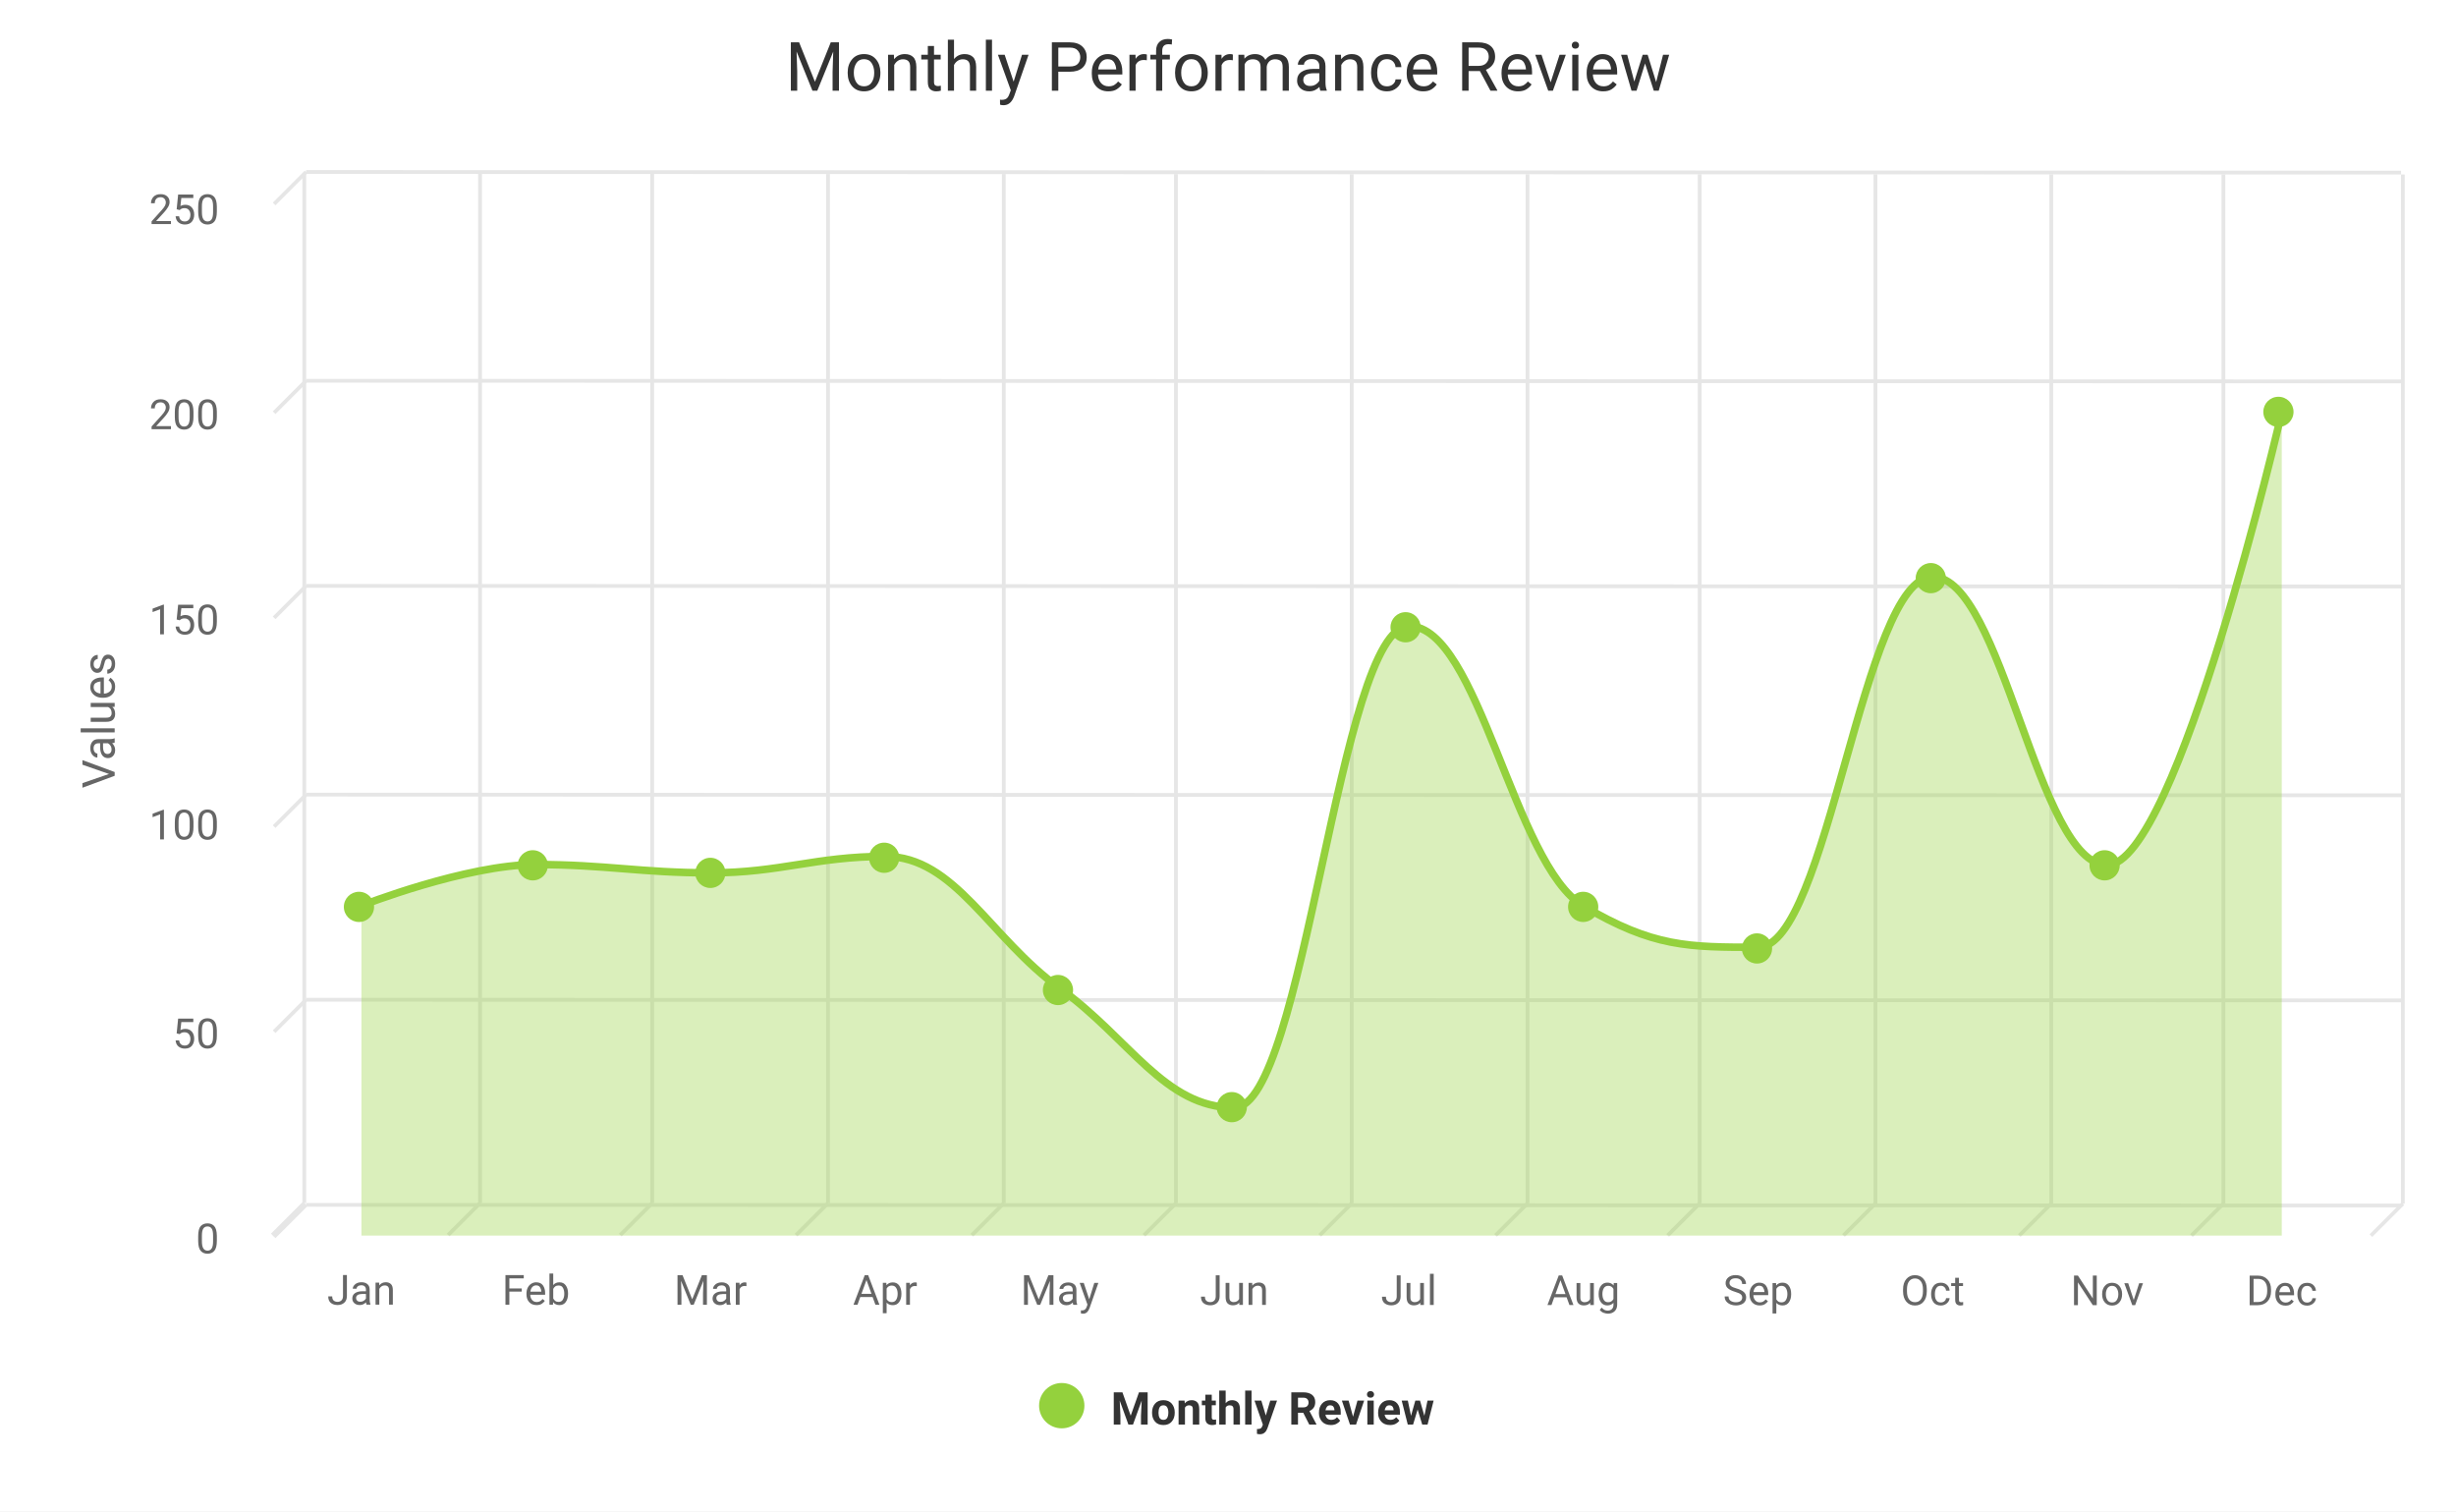
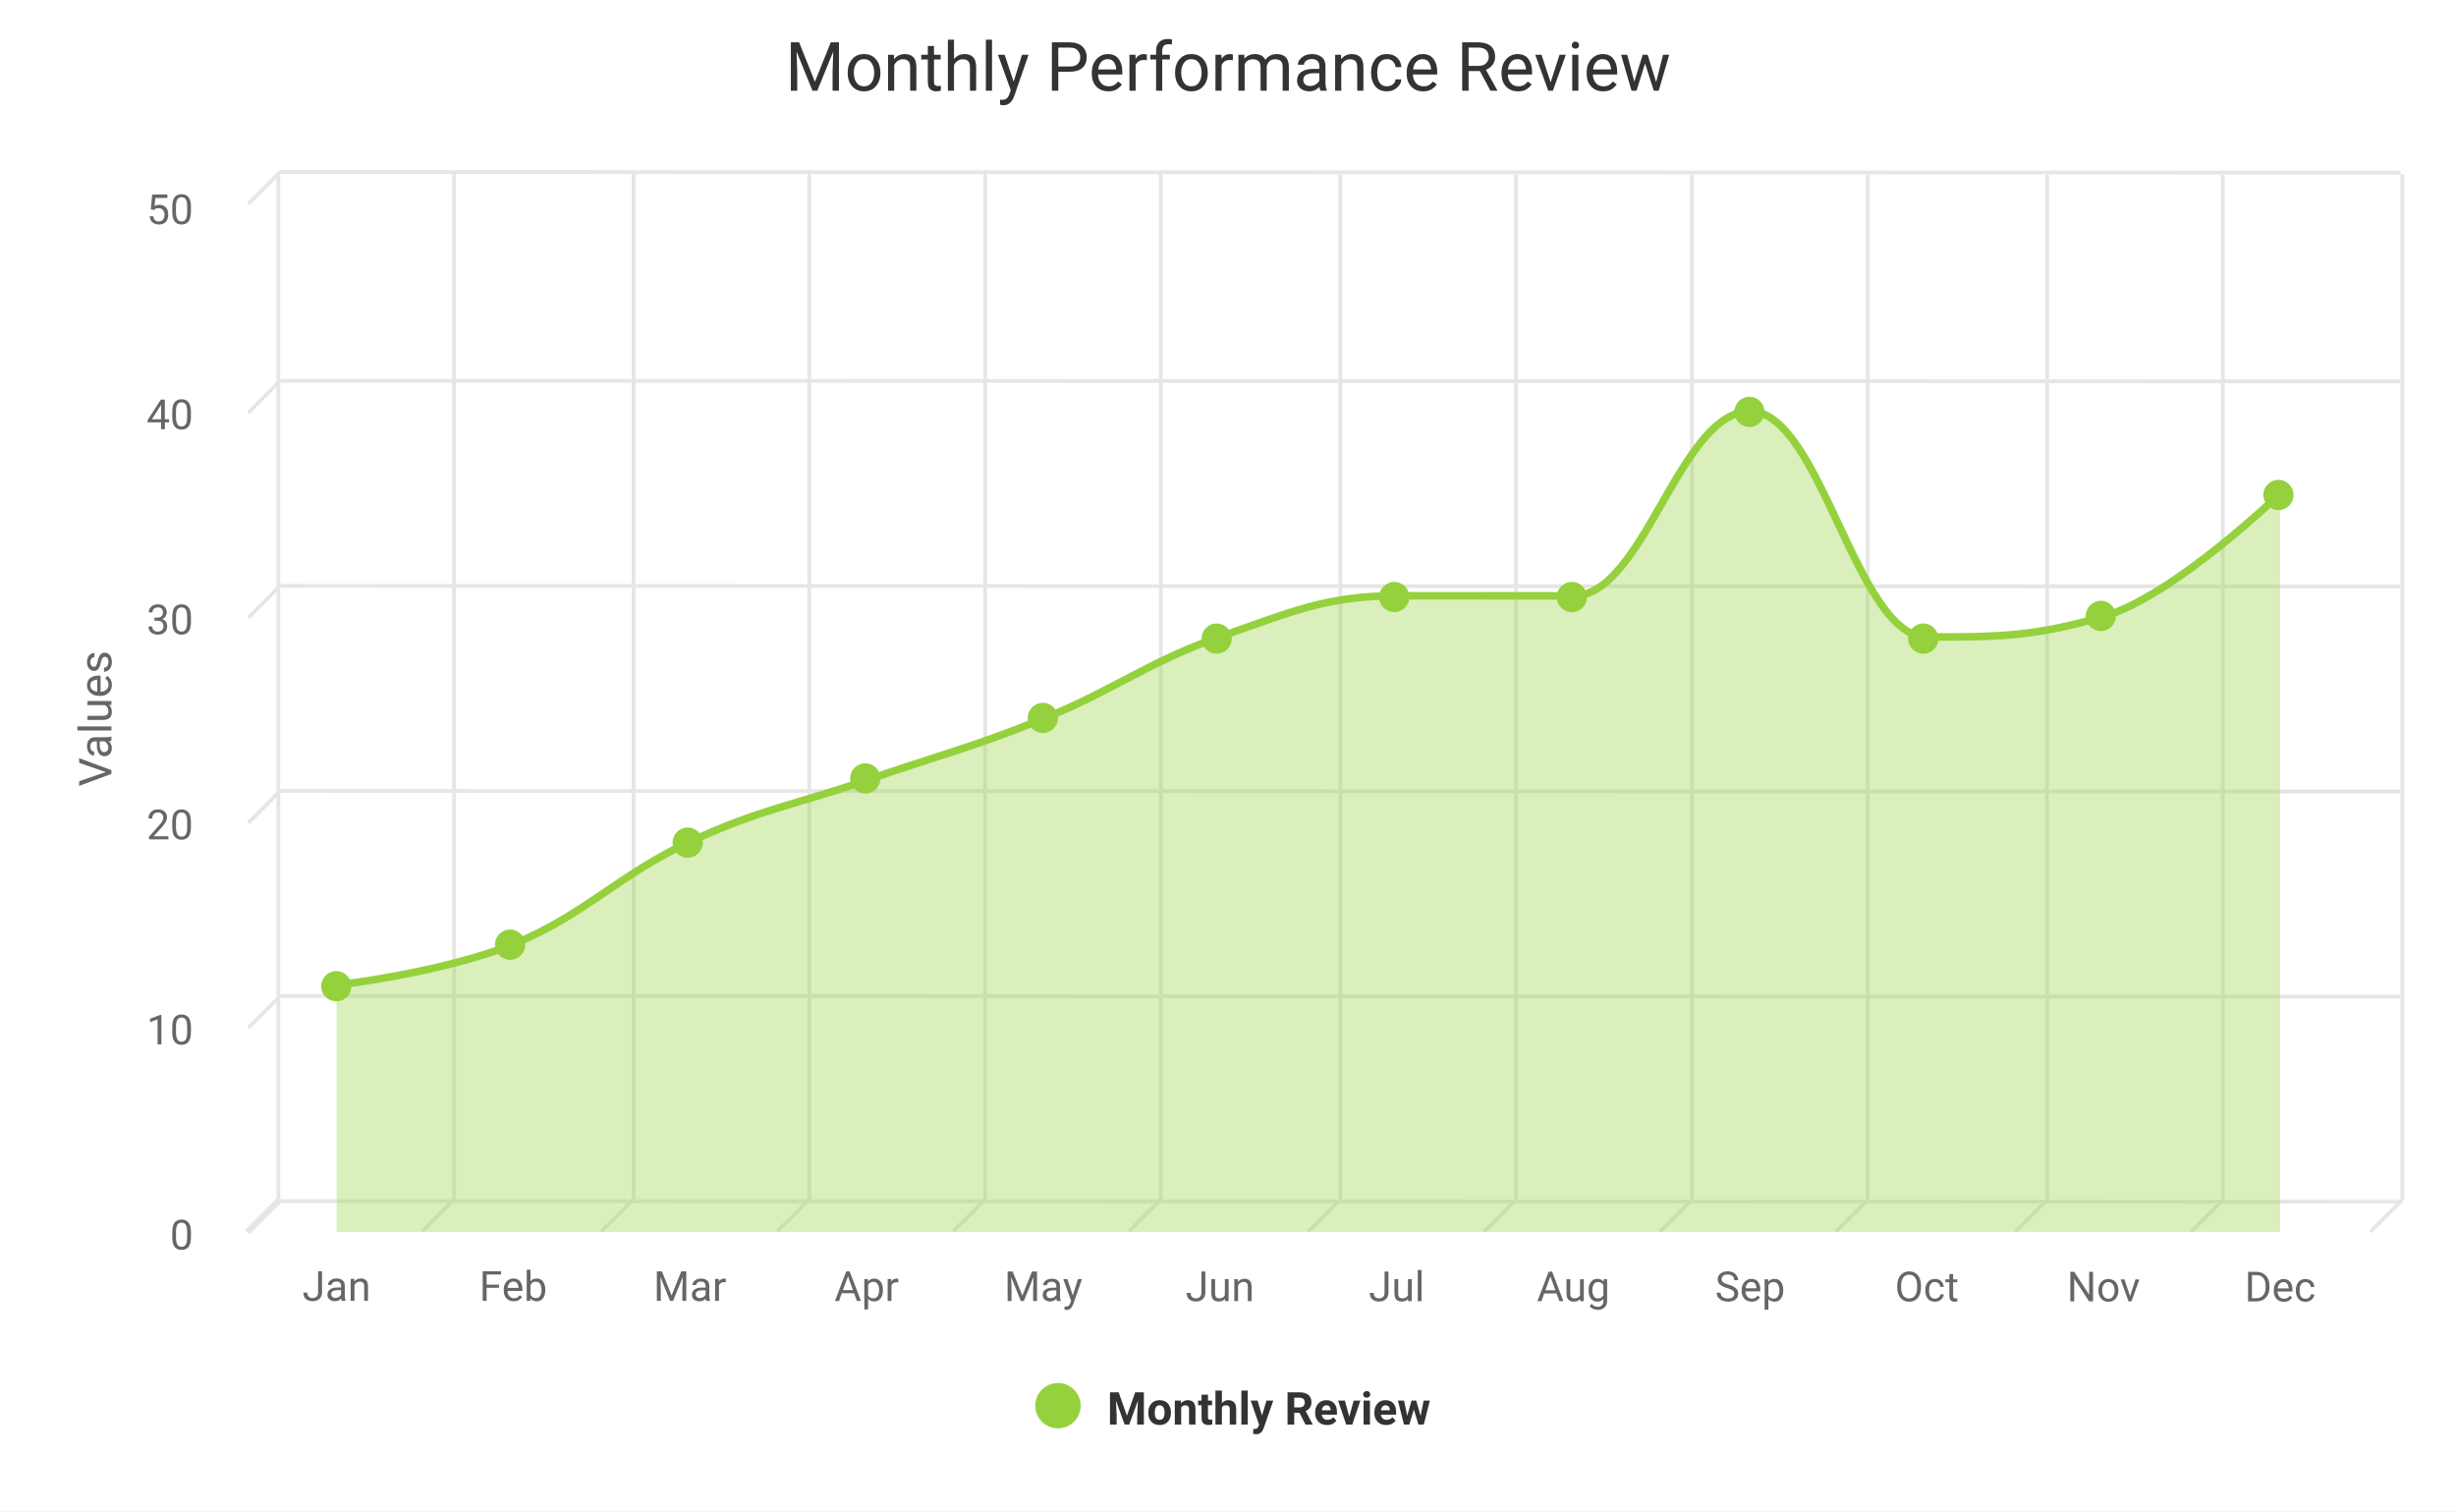
<svg xmlns="http://www.w3.org/2000/svg" version="1.1" class="highcharts-root" style="font-family: Roboto; font-size: 12px;" width="650" height="400" viewBox="0 0 650 400" aria-label="Interactive chart" aria-hidden="false">
  <defs aria-hidden="true">
-     <clipPath id="highcharts-kb8c72h-2599-">
+     <clipPath id="highcharts-o9u6zjk-1051-">
      <rect x="0" y="0" width="650" height="400" fill="none" />
    </clipPath>
-     <clipPath id="highcharts-kb8c72h-2612-">
+     <clipPath id="highcharts-o9u6zjk-1064-">
      <rect x="0" y="0" width="650" height="400" fill="none" />
    </clipPath>
  </defs>
  <rect fill="#ffffff" class="highcharts-background" x="0" y="0" width="650" height="400" rx="0" ry="0" aria-hidden="true" />
  <g stroke-linejoin="round" class="highcharts-3d-frame highcharts-3d-frame-bottom" data-z-index="-1000" aria-hidden="true">
-     <path fill="none" d="M 71.582 327.8 L 626.99 327.969 L 635.466 319.494 L 80.058 319.325 Z" visibility="hidden" />
-     <path fill="none" d="M 81.01 318.373 L 635.449 318.542 L 626.99 327 L 72.551 326.831 Z" />
-     <path fill="none" d="M 71.582 327.8 L 80.058 319.325 L 81.01 318.373 L 72.551 326.831 Z" visibility="hidden" />
-     <path fill="none" d="M 635.466 319.494 L 626.99 327.969 L 626.99 327 L 635.449 318.542 Z" />
-     <path fill="none" d="M 626.99 327.969 L 71.582 327.8 L 72.551 326.831 L 626.99 327 Z" />
-     <path fill="none" d="M 80.058 319.325 L 635.466 319.494 L 635.449 318.542 L 81.01 318.373 Z" visibility="hidden" />
+     <path fill="none" d="M 64.723 326.798 L 626.85 326.969 L 635.325 318.495 L 73.198 318.324 Z" visibility="hidden" />
+     <path fill="none" d="M 74.15 317.372 L 635.308 317.543 L 626.85 326 L 65.692 325.829 Z" />
+     <path fill="none" d="M 64.723 326.798 L 73.198 318.324 L 74.15 317.372 L 65.692 325.829 Z" visibility="hidden" />
+     <path fill="none" d="M 635.325 318.495 L 626.85 326.969 L 626.85 326 L 635.308 317.543 Z" />
+     <path fill="none" d="M 626.85 326.969 L 64.723 326.798 L 65.692 325.829 L 626.85 326 Z" />
+     <path fill="none" d="M 73.198 318.324 L 635.325 318.495 L 635.308 317.543 L 74.15 317.372 Z" visibility="hidden" />
  </g>
  <g stroke-linejoin="round" class="highcharts-3d-frame highcharts-3d-frame-left" data-z-index="-1000" aria-hidden="true">
-     <path fill="none" d="M 71.582 327.8 L 72.551 326.831 L 81.01 318.373 L 80.058 319.325 Z" visibility="hidden" />
-     <path fill="none" d="M 80.058 45.983 L 81.01 46 L 72.551 54.458 L 71.582 54.458 Z" />
-     <path fill="none" d="M 80.058 319.325 L 80.058 45.983 L 71.582 54.458 L 71.582 327.8 Z" visibility="hidden" />
-     <path fill="none" d="M 81.01 46 L 81.01 318.373 L 72.551 326.831 L 72.551 54.458 Z" />
-     <path fill="none" d="M 71.582 327.8 L 71.582 54.458 L 72.551 54.458 L 72.551 326.831 Z" />
-     <path fill="none" d="M 80.058 45.983 L 80.058 319.325 L 81.01 318.373 L 81.01 46 Z" visibility="hidden" />
+     <path fill="none" d="M 64.723 326.798 L 65.692 325.829 L 74.15 317.372 L 73.198 318.324 Z" visibility="hidden" />
+     <path fill="none" d="M 73.198 45.983 L 74.15 46 L 65.692 54.457 L 64.723 54.457 Z" />
+     <path fill="none" d="M 73.198 318.324 L 73.198 45.983 L 64.723 54.457 L 64.723 326.798 Z" visibility="hidden" />
+     <path fill="none" d="M 74.15 46 L 74.15 317.372 L 65.692 325.829 L 65.692 54.457 Z" />
+     <path fill="none" d="M 64.723 326.798 L 64.723 54.457 L 65.692 54.457 L 65.692 325.829 Z" />
+     <path fill="none" d="M 73.198 45.983 L 73.198 318.324 L 74.15 317.372 L 74.15 46 Z" visibility="hidden" />
  </g>
  <g stroke-linejoin="round" class="highcharts-3d-frame highcharts-3d-frame-back" data-z-index="-1000" aria-hidden="true">
-     <path fill="none" d="M 635.466 319.494 L 80.058 319.325 L 81.01 318.373 L 635.449 318.542 Z" visibility="hidden" />
-     <path fill="none" d="M 80.058 45.983 L 635.466 46.152 L 635.449 46.169 L 81.01 46 Z" />
-     <path fill="none" d="M 80.058 319.325 L 80.058 45.983 L 81.01 46 L 81.01 318.373 Z" visibility="hidden" />
-     <path fill="none" d="M 635.466 46.152 L 635.466 319.494 L 635.449 318.542 L 635.449 46.169 Z" />
-     <path fill="none" d="M 81.01 46 L 635.449 46.169 L 635.449 318.542 L 81.01 318.373 Z" />
-     <path fill="none" d="M 80.058 319.325 L 635.466 319.494 L 635.466 46.152 L 80.058 45.983 Z" visibility="hidden" />
+     <path fill="none" d="M 635.325 318.495 L 73.198 318.324 L 74.15 317.372 L 635.308 317.543 Z" visibility="hidden" />
+     <path fill="none" d="M 73.198 45.983 L 635.325 46.154 L 635.308 46.171 L 74.15 46 Z" />
+     <path fill="none" d="M 73.198 318.324 L 73.198 45.983 L 74.15 46 L 74.15 317.372 Z" visibility="hidden" />
+     <path fill="none" d="M 635.325 46.154 L 635.325 318.495 L 635.308 317.543 L 635.308 46.171 Z" />
+     <path fill="none" d="M 74.15 46 L 635.308 46.171 L 635.308 317.543 L 74.15 317.372 Z" />
+     <path fill="none" d="M 73.198 318.324 L 635.325 318.495 L 635.325 46.154 L 73.198 45.983 Z" visibility="hidden" />
  </g>
-   <rect fill="none" class="highcharts-plot-background" x="68" y="46" width="572" height="281" aria-hidden="true" />
+   <rect fill="none" class="highcharts-plot-background" x="61" y="46" width="579" height="280" aria-hidden="true" />
  <g class="highcharts-pane-group" data-z-index="0" aria-hidden="true" />
  <g class="highcharts-grid highcharts-xaxis-grid" data-z-index="1" aria-hidden="true">
-     <path fill="none" stroke="#e6e6e6" stroke-width="1" stroke-dasharray="none" data-z-index="1" class="highcharts-grid-line" d="M 127.052 46.014 L 127.052 318.387 M 118.593 326.845 L 127.052 318.387" opacity="1" />
-     <path fill="none" stroke="#e6e6e6" stroke-width="1" stroke-dasharray="none" data-z-index="1" class="highcharts-grid-line" d="M 172.609 46.028 L 172.609 318.401 M 164.15 326.859 L 172.609 318.401" opacity="1" />
-     <path fill="none" stroke="#e6e6e6" stroke-width="1" stroke-dasharray="none" data-z-index="1" class="highcharts-grid-line" d="M 219.135 46.042 L 219.135 318.415 M 210.676 326.873 L 219.135 318.415" opacity="1" />
-     <path fill="none" stroke="#e6e6e6" stroke-width="1" stroke-dasharray="none" data-z-index="1" class="highcharts-grid-line" d="M 265.662 46.056 L 265.662 318.429 M 257.202 326.887 L 265.662 318.429" opacity="1" />
-     <path fill="none" stroke="#e6e6e6" stroke-width="1" stroke-dasharray="none" data-z-index="1" class="highcharts-grid-line" d="M 311.219 46.07 L 311.219 318.443 M 302.759 326.901 L 311.219 318.443" opacity="1" />
-     <path fill="none" stroke="#e6e6e6" stroke-width="1" stroke-dasharray="none" data-z-index="1" class="highcharts-grid-line" d="M 357.745 46.084 L 357.745 318.457 M 349.286 326.915 L 357.745 318.457" opacity="1" />
-     <path fill="none" stroke="#e6e6e6" stroke-width="1" stroke-dasharray="none" data-z-index="1" class="highcharts-grid-line" d="M 404.271 46.098 L 404.271 318.471 M 395.812 326.93 L 404.271 318.471" opacity="1" />
-     <path fill="none" stroke="#e6e6e6" stroke-width="1" stroke-dasharray="none" data-z-index="1" class="highcharts-grid-line" d="M 449.828 46.112 L 449.828 318.485 M 441.369 326.943 L 449.828 318.485" opacity="1" />
-     <path fill="none" stroke="#e6e6e6" stroke-width="1" stroke-dasharray="none" data-z-index="1" class="highcharts-grid-line" d="M 496.355 46.127 L 496.355 318.499 M 487.895 326.958 L 496.355 318.499" opacity="1" />
-     <path fill="none" stroke="#e6e6e6" stroke-width="1" stroke-dasharray="none" data-z-index="1" class="highcharts-grid-line" d="M 542.881 46.141 L 542.881 318.514 M 534.422 326.972 L 542.881 318.514" opacity="1" />
-     <path fill="none" stroke="#e6e6e6" stroke-width="1" stroke-dasharray="none" data-z-index="1" class="highcharts-grid-line" d="M 588.438 46.155 L 588.438 318.527 M 579.979 326.986 L 588.438 318.527" opacity="1" />
-     <path fill="none" stroke="#e6e6e6" stroke-width="1" stroke-dasharray="none" data-z-index="1" class="highcharts-grid-line" d="M 635.934 46.169 L 635.934 318.542 M 627.474 327 L 635.934 318.542" opacity="1" />
-     <path fill="none" stroke="#e6e6e6" stroke-width="1" stroke-dasharray="none" data-z-index="1" class="highcharts-grid-line" d="M 80.526 46 L 80.526 318.373 M 72.066 326.831 L 80.526 318.373" opacity="1" />
+     <path fill="none" stroke="#e6e6e6" stroke-width="1" stroke-dasharray="none" data-z-index="1" class="highcharts-grid-line" d="M 120.187 46.014 L 120.187 317.386 M 111.728 325.843 L 120.187 317.386" opacity="1" />
+     <path fill="none" stroke="#e6e6e6" stroke-width="1" stroke-dasharray="none" data-z-index="1" class="highcharts-grid-line" d="M 167.677 46.028 L 167.677 317.4 M 159.218 325.858 L 167.677 317.4" opacity="1" />
+     <path fill="none" stroke="#e6e6e6" stroke-width="1" stroke-dasharray="none" data-z-index="1" class="highcharts-grid-line" d="M 214.197 46.043 L 214.197 317.414 M 205.739 325.872 L 214.197 317.414" opacity="1" />
+     <path fill="none" stroke="#e6e6e6" stroke-width="1" stroke-dasharray="none" data-z-index="1" class="highcharts-grid-line" d="M 260.718 46.057 L 260.718 317.429 M 252.26 325.886 L 260.718 317.429" opacity="1" />
+     <path fill="none" stroke="#e6e6e6" stroke-width="1" stroke-dasharray="none" data-z-index="1" class="highcharts-grid-line" d="M 307.239 46.071 L 307.239 317.443 M 298.781 325.9 L 307.239 317.443" opacity="1" />
+     <path fill="none" stroke="#e6e6e6" stroke-width="1" stroke-dasharray="none" data-z-index="1" class="highcharts-grid-line" d="M 354.729 46.085 L 354.729 317.457 M 346.271 325.915 L 354.729 317.457" opacity="1" />
+     <path fill="none" stroke="#e6e6e6" stroke-width="1" stroke-dasharray="none" data-z-index="1" class="highcharts-grid-line" d="M 401.25 46.1 L 401.25 317.471 M 392.792 325.929 L 401.25 317.471" opacity="1" />
+     <path fill="none" stroke="#e6e6e6" stroke-width="1" stroke-dasharray="none" data-z-index="1" class="highcharts-grid-line" d="M 447.771 46.114 L 447.771 317.486 M 439.312 325.943 L 447.771 317.486" opacity="1" />
+     <path fill="none" stroke="#e6e6e6" stroke-width="1" stroke-dasharray="none" data-z-index="1" class="highcharts-grid-line" d="M 494.292 46.128 L 494.292 317.5 M 485.833 325.957 L 494.292 317.5" opacity="1" />
+     <path fill="none" stroke="#e6e6e6" stroke-width="1" stroke-dasharray="none" data-z-index="1" class="highcharts-grid-line" d="M 541.782 46.142 L 541.782 317.514 M 533.323 325.972 L 541.782 317.514" opacity="1" />
+     <path fill="none" stroke="#e6e6e6" stroke-width="1" stroke-dasharray="none" data-z-index="1" class="highcharts-grid-line" d="M 588.303 46.157 L 588.303 317.528 M 579.844 325.986 L 588.303 317.528" opacity="1" />
+     <path fill="none" stroke="#e6e6e6" stroke-width="1" stroke-dasharray="none" data-z-index="1" class="highcharts-grid-line" d="M 635.793 46.171 L 635.793 317.543 M 627.334 326 L 635.793 317.543" opacity="1" />
+     <path fill="none" stroke="#e6e6e6" stroke-width="1" stroke-dasharray="none" data-z-index="1" class="highcharts-grid-line" d="M 73.666 46 L 73.666 317.372 M 65.207 325.829 L 73.666 317.372" opacity="1" />
  </g>
  <g class="highcharts-grid highcharts-zaxis-grid" data-z-index="1" aria-hidden="true" />
  <g class="highcharts-grid highcharts-yaxis-grid" data-z-index="1" aria-hidden="true">
-     <path fill="none" stroke="#e6e6e6" stroke-width="1" stroke-dasharray="none" data-z-index="1" class="highcharts-grid-line" d="M 81.01 318.857 L 635.449 319.026 M 72.551 327.316 L 81.01 318.857" opacity="1" />
-     <path fill="none" stroke="#e6e6e6" stroke-width="1" stroke-dasharray="none" data-z-index="1" class="highcharts-grid-line" d="M 81.01 264.577 L 635.449 264.746 M 72.551 273.035 L 81.01 264.577" opacity="1" />
-     <path fill="none" stroke="#e6e6e6" stroke-width="1" stroke-dasharray="none" data-z-index="1" class="highcharts-grid-line" d="M 81.01 210.296 L 635.449 210.465 M 72.551 218.754 L 81.01 210.296" opacity="1" />
-     <path fill="none" stroke="#e6e6e6" stroke-width="1" stroke-dasharray="none" data-z-index="1" class="highcharts-grid-line" d="M 81.01 155.046 L 635.449 155.215 M 72.551 163.504 L 81.01 155.046" opacity="1" />
-     <path fill="none" stroke="#e6e6e6" stroke-width="1" stroke-dasharray="none" data-z-index="1" class="highcharts-grid-line" d="M 81.01 100.765 L 635.449 100.934 M 72.551 109.224 L 81.01 100.765" opacity="1" />
-     <path fill="none" stroke="#e6e6e6" stroke-width="1" stroke-dasharray="none" data-z-index="1" class="highcharts-grid-line" d="M 81.01 45.515 L 635.449 45.684 M 72.551 53.974 L 81.01 45.515" opacity="1" />
+     <path fill="none" stroke="#e6e6e6" stroke-width="1" stroke-dasharray="none" data-z-index="1" class="highcharts-grid-line" d="M 74.15 317.856 L 635.308 318.027 M 65.692 326.314 L 74.15 317.856" opacity="1" />
+     <path fill="none" stroke="#e6e6e6" stroke-width="1" stroke-dasharray="none" data-z-index="1" class="highcharts-grid-line" d="M 74.15 263.582 L 635.308 263.753 M 65.692 272.039 L 74.15 263.582" opacity="1" />
+     <path fill="none" stroke="#e6e6e6" stroke-width="1" stroke-dasharray="none" data-z-index="1" class="highcharts-grid-line" d="M 74.15 209.308 L 635.308 209.479 M 65.692 217.765 L 74.15 209.308" opacity="1" />
+     <path fill="none" stroke="#e6e6e6" stroke-width="1" stroke-dasharray="none" data-z-index="1" class="highcharts-grid-line" d="M 74.15 155.033 L 635.308 155.204 M 65.692 163.491 L 74.15 155.033" opacity="1" />
+     <path fill="none" stroke="#e6e6e6" stroke-width="1" stroke-dasharray="none" data-z-index="1" class="highcharts-grid-line" d="M 74.15 100.759 L 635.308 100.93 M 65.692 109.216 L 74.15 100.759" opacity="1" />
+     <path fill="none" stroke="#e6e6e6" stroke-width="1" stroke-dasharray="none" data-z-index="1" class="highcharts-grid-line" d="M 74.15 45.515 L 635.308 45.686 M 65.692 53.973 L 74.15 45.515" opacity="1" />
  </g>
-   <rect fill="none" class="highcharts-plot-border" data-z-index="1" x="68" y="46" width="572" height="281" aria-hidden="true" />
+   <rect fill="none" class="highcharts-plot-border" data-z-index="1" x="61" y="46" width="579" height="280" aria-hidden="true" />
  <g class="highcharts-axis highcharts-xaxis" data-z-index="2" aria-hidden="true">
    <path fill="none" class="highcharts-axis-line" stroke="#ccd6eb" stroke-width="1" data-z-index="7" d="M 0 0" />
  </g>
  <g class="highcharts-axis highcharts-zaxis" data-z-index="2" aria-hidden="true">
    <path fill="none" class="highcharts-axis-line" data-z-index="7" d="M 0 0" />
  </g>
  <g class="highcharts-axis highcharts-yaxis" data-z-index="2" aria-hidden="true">
-     <text x="30.35" data-z-index="7" text-anchor="middle" transform="translate(0,0) rotate(270 30.34972 190.6447)" class="highcharts-axis-title" style="color: rgb(102, 102, 102); fill: rgb(102, 102, 102);" y="190.645" z="12.55">Values</text>
+     <text x="29.478" data-z-index="7" text-anchor="middle" transform="translate(0,0) rotate(270 29.47804 190.1432)" class="highcharts-axis-title" style="color: rgb(102, 102, 102); fill: rgb(102, 102, 102);" y="190.143" z="12.637">Values</text>
    <path fill="none" class="highcharts-axis-line" data-z-index="7" d="M 0 0" />
  </g>
  <g class="highcharts-series-group" data-z-index="3" aria-hidden="false">
-     <g class="highcharts-series highcharts-series-0 highcharts-areaspline-series" data-z-index="0.1" opacity="1" transform="translate(68,46) scale(1 1)" clip-path="url(#highcharts-kb8c72h-2612-)" aria-hidden="true">
-       <path fill="rgb(148,209,61)" fill-opacity="0.35" d="M 27.653 193.679 C 27.653 193.679 55.374 182.798 73.856 182.798 C 92.337 182.798 101.578 184.991 120.059 184.991 C 138.54 184.991 147.781 180.647 166.262 180.647 C 184.743 180.647 193.984 202.228 212.465 215.525 C 230.947 228.822 240.187 247.134 258.669 247.134 C 277.15 247.134 286.391 119.678 304.872 119.678 C 323.353 119.678 332.594 182.868 351.075 193.777 C 369.556 204.686 378.797 204.686 397.278 204.686 C 415.76 204.686 425 106.646 443.481 106.646 C 461.963 106.646 471.203 182.925 489.685 182.925 C 508.166 182.925 535.888 63.095 535.888 63.095 L 535.888 281 C 535.888 281 508.166 281 489.685 281 C 471.203 281 461.963 281 443.481 281 C 425 281 415.76 281 397.278 281 C 378.797 281 369.556 281 351.075 281 C 332.594 281 323.353 281 304.872 281 C 286.391 281 277.15 281 258.669 281 C 240.187 281 230.947 281 212.465 281 C 193.984 281 184.743 281 166.262 281 C 147.781 281 138.54 281 120.059 281 C 101.578 281 92.337 281 73.856 281 C 55.374 281 27.653 281 27.653 281 Z" class="highcharts-area" data-z-index="0" />
-       <path fill="none" d="M 27.653 193.679 C 27.653 193.679 55.374 182.798 73.856 182.798 C 92.337 182.798 101.578 184.991 120.059 184.991 C 138.54 184.991 147.781 180.647 166.262 180.647 C 184.743 180.647 193.984 202.228 212.465 215.525 C 230.947 228.822 240.187 247.134 258.669 247.134 C 277.15 247.134 286.391 119.678 304.872 119.678 C 323.353 119.678 332.594 182.868 351.075 193.777 C 369.556 204.686 378.797 204.686 397.278 204.686 C 415.76 204.686 425 106.646 443.481 106.646 C 461.963 106.646 471.203 182.925 489.685 182.925 C 508.166 182.925 535.888 63.095 535.888 63.095" class="highcharts-graph" data-z-index="1" stroke="#94d13d" stroke-width="2" stroke-linejoin="round" stroke-linecap="round" />
+     <g class="highcharts-series highcharts-series-0 highcharts-areaspline-series" data-z-index="0.1" opacity="1" transform="translate(61,46) scale(1 1)" clip-path="url(#highcharts-o9u6zjk-1064-)" aria-hidden="true">
+       <path fill="rgb(148,209,61)" fill-opacity="0.35" d="M 28.073 214.707 C 28.073 214.707 56.131 211.459 74.836 203.866 C 93.542 196.274 102.894 185.422 121.6 176.743 C 140.305 168.065 149.658 166.983 168.363 160.475 C 187.068 153.968 196.421 151.8 215.126 144.207 C 233.831 136.615 243.184 129.019 261.889 122.512 C 280.594 116.005 289.947 111.671 308.652 111.671 C 327.358 111.671 336.71 111.685 355.415 111.685 C 374.121 111.685 383.473 62.853 402.179 62.853 C 420.884 62.853 430.237 122.569 448.942 122.569 C 467.647 122.569 477 122.569 495.705 117.156 C 514.41 111.742 542.468 84.605 542.468 84.605 L 542.468 280 C 542.468 280 514.41 280 495.705 280 C 477 280 467.647 280 448.942 280 C 430.237 280 420.884 280 402.179 280 C 383.473 280 374.121 280 355.415 280 C 336.71 280 327.358 280 308.652 280 C 289.947 280 280.594 280 261.889 280 C 243.184 280 233.831 280 215.126 280 C 196.421 280 187.068 280 168.363 280 C 149.658 280 140.305 280 121.6 280 C 102.894 280 93.542 280 74.836 280 C 56.131 280 28.073 280 28.073 280 Z" class="highcharts-area" data-z-index="0" />
+       <path fill="none" d="M 28.073 214.707 C 28.073 214.707 56.131 211.459 74.836 203.866 C 93.542 196.274 102.894 185.422 121.6 176.743 C 140.305 168.065 149.658 166.983 168.363 160.475 C 187.068 153.968 196.421 151.8 215.126 144.207 C 233.831 136.615 243.184 129.019 261.889 122.512 C 280.594 116.005 289.947 111.671 308.652 111.671 C 327.358 111.671 336.71 111.685 355.415 111.685 C 374.121 111.685 383.473 62.853 402.179 62.853 C 420.884 62.853 430.237 122.569 448.942 122.569 C 467.647 122.569 477 122.569 495.705 117.156 C 514.41 111.742 542.468 84.605 542.468 84.605" class="highcharts-graph" data-z-index="1" stroke="#94d13d" stroke-width="2" stroke-linejoin="round" stroke-linecap="round" />
    </g>
-     <g class="highcharts-markers highcharts-series-0 highcharts-areaspline-series" data-z-index="0.1" opacity="1" transform="translate(68,46) scale(1 1)" clip-path="none" aria-hidden="false">
-       <path fill="#94d13d" d="M 27 198 A 4 4 0 1 1 27.004 198 Z" opacity="1" class="highcharts-point" tabindex="-1" role="img" aria-label="Jan, 80 units. Monthly Review." style="outline: none;" />
-       <path fill="#94d13d" d="M 73 187 A 4 4 0 1 1 73.004 187 Z" opacity="1" class="highcharts-point" tabindex="-1" role="img" aria-label="Feb, 90 units. Monthly Review." style="outline: none;" />
-       <path fill="#94d13d" d="M 120 189 A 4 4 0 1 1 120.004 189 Z" opacity="1" class="highcharts-point" tabindex="-1" role="img" aria-label="Mar, 88 units. Monthly Review." style="outline: none;" />
-       <path fill="#94d13d" d="M 166 185 A 4 4 0 1 1 166.004 185 Z" opacity="1" class="highcharts-point" tabindex="-1" role="img" aria-label="Apr, 92 units. Monthly Review." style="outline: none;" />
-       <path fill="#94d13d" d="M 212 220 A 4 4 0 1 1 212.004 220 Z" opacity="1" class="highcharts-point" tabindex="-1" role="img" aria-label="May, 60 units. Monthly Review." style="outline: none;" />
-       <path fill="#94d13d" d="M 258 251 A 4 4 0 1 1 258.004 251 Z" opacity="1" class="highcharts-point" tabindex="-1" role="img" aria-label="Jun, 31 units. Monthly Review." style="outline: none;" />
-       <path fill="#94d13d" d="M 304 124 A 4 4 0 1 1 304.004 124 Z" opacity="1" class="highcharts-point" tabindex="-1" role="img" aria-label="Jul, 148 units. Monthly Review." style="outline: none;" />
-       <path fill="#94d13d" d="M 351 198 A 4 4 0 1 1 351.004 198 Z" opacity="1" class="highcharts-point" tabindex="-1" role="img" aria-label="Aug, 80 units. Monthly Review." style="outline: none;" />
-       <path fill="#94d13d" d="M 397 209 A 4 4 0 1 1 397.004 209 Z" opacity="1" class="highcharts-point" tabindex="-1" role="img" aria-label="Sep, 70 units. Monthly Review." style="outline: none;" />
-       <path fill="#94d13d" d="M 443 111 A 4 4 0 1 1 443.004 111 Z" opacity="1" class="highcharts-point" tabindex="-1" role="img" aria-label="Oct, 160 units. Monthly Review." style="outline: none;" />
-       <path fill="#94d13d" d="M 489 187 A 4 4 0 1 1 489.004 187 Z" opacity="1" class="highcharts-point" tabindex="-1" role="img" aria-label="Nov, 90 units. Monthly Review." style="outline: none;" />
-       <path fill="#94d13d" d="M 535 67 A 4 4 0 1 1 535.004 67 Z" opacity="1" class="highcharts-point" tabindex="-1" role="img" aria-label="Dec, 200 units. Monthly Review." style="outline: none;" />
+     <g class="highcharts-markers highcharts-series-0 highcharts-areaspline-series" data-z-index="0.1" opacity="1" transform="translate(61,46) scale(1 1)" clip-path="none" aria-hidden="false">
+       <path fill="#94d13d" d="M 28 219 A 4 4 0 1 1 28.004 219 Z" opacity="1" class="highcharts-point" tabindex="-1" role="img" aria-label="Jan, 12 units. Monthly Review." style="outline: none;" />
+       <path fill="#94d13d" d="M 74 208 A 4 4 0 1 1 74.004 208 Z" opacity="1" class="highcharts-point" tabindex="-1" role="img" aria-label="Feb, 14 units. Monthly Review." style="outline: none;" />
+       <path fill="#94d13d" d="M 121 181 A 4 4 0 1 1 121.004 181 Z" opacity="1" class="highcharts-point" tabindex="-1" role="img" aria-label="Mar, 19 units. Monthly Review." style="outline: none;" />
+       <path fill="#94d13d" d="M 168 164 A 4 4 0 1 1 168.004 164 Z" opacity="1" class="highcharts-point" tabindex="-1" role="img" aria-label="Apr, 22 units. Monthly Review." style="outline: none;" />
+       <path fill="#94d13d" d="M 215 148 A 4 4 0 1 1 215.004 148 Z" opacity="1" class="highcharts-point" tabindex="-1" role="img" aria-label="May, 25 units. Monthly Review." style="outline: none;" />
+       <path fill="#94d13d" d="M 261 127 A 4 4 0 1 1 261.004 127 Z" opacity="1" class="highcharts-point" tabindex="-1" role="img" aria-label="Jun, 29 units. Monthly Review." style="outline: none;" />
+       <path fill="#94d13d" d="M 308 116 A 4 4 0 1 1 308.004 116 Z" opacity="1" class="highcharts-point" tabindex="-1" role="img" aria-label="Jul, 31 units. Monthly Review." style="outline: none;" />
+       <path fill="#94d13d" d="M 355 116 A 4 4 0 1 1 355.004 116 Z" opacity="1" class="highcharts-point" tabindex="-1" role="img" aria-label="Aug, 31 units. Monthly Review." style="outline: none;" />
+       <path fill="#94d13d" d="M 402 67 A 4 4 0 1 1 402.004 67 Z" opacity="1" class="highcharts-point" tabindex="-1" role="img" aria-label="Sep, 40 units. Monthly Review." style="outline: none;" />
+       <path fill="#94d13d" d="M 448 127 A 4 4 0 1 1 448.004 127 Z" opacity="1" class="highcharts-point" tabindex="-1" role="img" aria-label="Oct, 29 units. Monthly Review." style="outline: none;" />
+       <path fill="#94d13d" d="M 495 121 A 4 4 0 1 1 495.004 121 Z" opacity="1" class="highcharts-point" tabindex="-1" role="img" aria-label="Nov, 30 units. Monthly Review." style="outline: none;" />
+       <path fill="#94d13d" d="M 542 89 A 4 4 0 1 1 542.004 89 Z" opacity="1" class="highcharts-point" tabindex="-1" role="img" aria-label="Dec, 36 units. Monthly Review." style="outline: none;" />
    </g>
  </g>
  <text x="325" text-anchor="middle" class="highcharts-title" data-z-index="4" style="color: rgb(51, 51, 51); font-size: 18px; fill: rgb(51, 51, 51);" y="24" aria-hidden="true">Monthly Performance Review</text>
  <text x="325" text-anchor="middle" class="highcharts-subtitle" data-z-index="4" style="color: rgb(102, 102, 102); fill: rgb(102, 102, 102);" y="45" aria-hidden="true" />
  <text x="10" text-anchor="start" class="highcharts-caption" data-z-index="4" style="color: rgb(102, 102, 102); fill: rgb(102, 102, 102);" y="397" aria-hidden="true" />
-   <g class="highcharts-legend highcharts-no-tooltip" data-z-index="7" transform="translate(265,359)" aria-hidden="true">
-     <rect fill="none" class="highcharts-legend-box" rx="0" ry="0" x="0" y="0" width="120" height="26" />
+   <g class="highcharts-legend highcharts-no-tooltip" data-z-index="7" transform="translate(264,359)" aria-hidden="true">
+     <rect fill="none" class="highcharts-legend-box" rx="0" ry="0" x="0" y="0" width="121" height="26" />
    <g data-z-index="1">
      <g>
        <g class="highcharts-legend-item highcharts-areaspline-series highcharts-color-undefined highcharts-series-0" data-z-index="1" transform="translate(8,3)">
          <text x="21" text-anchor="start" data-z-index="2" y="15" style="color: rgb(51, 51, 51); cursor: pointer; font-size: 12px; font-weight: bold; fill: rgb(51, 51, 51);">Monthly Review</text>
          <rect x="2" y="4" width="12" height="12" fill="#94d13d" rx="6" ry="6" class="highcharts-point" data-z-index="3" />
        </g>
      </g>
    </g>
  </g>
  <g class="highcharts-axis-labels highcharts-xaxis-labels" data-z-index="7" aria-hidden="true">
-     <text x="95.653" text-anchor="middle" transform="translate(0,0)" style="color: rgb(102, 102, 102); cursor: default; font-size: 11px; fill: rgb(102, 102, 102);" y="345.258" z="14.524" opacity="1">Jan</text>
-     <text x="141.856" text-anchor="middle" transform="translate(0,0)" style="color: rgb(102, 102, 102); cursor: default; font-size: 11px; fill: rgb(102, 102, 102);" y="345.272" z="13.718" opacity="1">Feb</text>
-     <text x="188.059" text-anchor="middle" transform="translate(0,0)" style="color: rgb(102, 102, 102); cursor: default; font-size: 11px; fill: rgb(102, 102, 102);" y="345.286" z="12.912" opacity="1">Mar</text>
-     <text x="234.262" text-anchor="middle" transform="translate(0,0)" style="color: rgb(102, 102, 102); cursor: default; font-size: 11px; fill: rgb(102, 102, 102);" y="345.3" z="12.105" opacity="1">Apr</text>
-     <text x="280.465" text-anchor="middle" transform="translate(0,0)" style="color: rgb(102, 102, 102); cursor: default; font-size: 11px; fill: rgb(102, 102, 102);" y="345.314" z="11.299" opacity="1">May</text>
-     <text x="326.669" text-anchor="middle" transform="translate(0,0)" style="color: rgb(102, 102, 102); cursor: default; font-size: 11px; fill: rgb(102, 102, 102);" y="345.328" z="10.493" opacity="1">Jun</text>
-     <text x="372.872" text-anchor="middle" transform="translate(0,0)" style="color: rgb(102, 102, 102); cursor: default; font-size: 11px; fill: rgb(102, 102, 102);" y="345.342" z="9.686" opacity="1">Jul</text>
-     <text x="419.075" text-anchor="middle" transform="translate(0,0)" style="color: rgb(102, 102, 102); cursor: default; font-size: 11px; fill: rgb(102, 102, 102);" y="345.356" z="8.88" opacity="1">Aug</text>
-     <text x="465.278" text-anchor="middle" transform="translate(0,0)" style="color: rgb(102, 102, 102); cursor: default; font-size: 11px; fill: rgb(102, 102, 102);" y="345.37" z="8.074" opacity="1">Sep</text>
-     <text x="511.481" text-anchor="middle" transform="translate(0,0)" style="color: rgb(102, 102, 102); cursor: default; font-size: 11px; fill: rgb(102, 102, 102);" y="345.384" z="7.267" opacity="1">Oct</text>
-     <text x="557.685" text-anchor="middle" transform="translate(0,0)" style="color: rgb(102, 102, 102); cursor: default; font-size: 11px; fill: rgb(102, 102, 102);" y="345.398" z="6.461" opacity="1">Nov</text>
-     <text x="603.888" text-anchor="middle" transform="translate(0,0)" style="color: rgb(102, 102, 102); cursor: default; font-size: 11px; fill: rgb(102, 102, 102);" y="345.412" z="5.655" opacity="1">Dec</text>
+     <text x="89.073" style="color: rgb(102, 102, 102); cursor: default; font-size: 11px; fill: rgb(102, 102, 102);" text-anchor="middle" transform="translate(0,0)" y="344.253" z="14.598" opacity="1">Jan</text>
+     <text x="135.836" style="color: rgb(102, 102, 102); cursor: default; font-size: 11px; fill: rgb(102, 102, 102);" text-anchor="middle" transform="translate(0,0)" y="344.268" z="13.782" opacity="1">Feb</text>
+     <text x="182.6" style="color: rgb(102, 102, 102); cursor: default; font-size: 11px; fill: rgb(102, 102, 102);" text-anchor="middle" transform="translate(0,0)" y="344.282" z="12.966" opacity="1">Mar</text>
+     <text x="229.363" style="color: rgb(102, 102, 102); cursor: default; font-size: 11px; fill: rgb(102, 102, 102);" text-anchor="middle" transform="translate(0,0)" y="344.296" z="12.149" opacity="1">Apr</text>
+     <text x="276.126" style="color: rgb(102, 102, 102); cursor: default; font-size: 11px; fill: rgb(102, 102, 102);" text-anchor="middle" transform="translate(0,0)" y="344.31" z="11.333" opacity="1">May</text>
+     <text x="322.889" style="color: rgb(102, 102, 102); cursor: default; font-size: 11px; fill: rgb(102, 102, 102);" text-anchor="middle" transform="translate(0,0)" y="344.325" z="10.517" opacity="1">Jun</text>
+     <text x="369.652" style="color: rgb(102, 102, 102); cursor: default; font-size: 11px; fill: rgb(102, 102, 102);" text-anchor="middle" transform="translate(0,0)" y="344.339" z="9.701" opacity="1">Jul</text>
+     <text x="416.415" style="color: rgb(102, 102, 102); cursor: default; font-size: 11px; fill: rgb(102, 102, 102);" text-anchor="middle" transform="translate(0,0)" y="344.353" z="8.885" opacity="1">Aug</text>
+     <text x="463.179" style="color: rgb(102, 102, 102); cursor: default; font-size: 11px; fill: rgb(102, 102, 102);" text-anchor="middle" transform="translate(0,0)" y="344.367" z="8.069" opacity="1">Sep</text>
+     <text x="509.942" style="color: rgb(102, 102, 102); cursor: default; font-size: 11px; fill: rgb(102, 102, 102);" text-anchor="middle" transform="translate(0,0)" y="344.382" z="7.253" opacity="1">Oct</text>
+     <text x="556.705" style="color: rgb(102, 102, 102); cursor: default; font-size: 11px; fill: rgb(102, 102, 102);" text-anchor="middle" transform="translate(0,0)" y="344.396" z="6.437" opacity="1">Nov</text>
+     <text x="603.468" style="color: rgb(102, 102, 102); cursor: default; font-size: 11px; fill: rgb(102, 102, 102);" text-anchor="middle" transform="translate(0,0)" y="344.41" z="5.62" opacity="1">Dec</text>
  </g>
  <g class="highcharts-axis-labels highcharts-zaxis-labels" data-z-index="7" aria-hidden="true" />
  <g class="highcharts-axis-labels highcharts-yaxis-labels" data-z-index="7" aria-hidden="true">
-     <text x="58.009" text-anchor="end" transform="translate(0,0)" style="color: rgb(102, 102, 102); cursor: default; font-size: 11px; fill: rgb(102, 102, 102);" y="331.678" z="15.012" opacity="1">0</text>
-     <text x="58.009" text-anchor="end" transform="translate(0,0)" style="color: rgb(102, 102, 102); cursor: default; font-size: 11px; fill: rgb(102, 102, 102);" y="277.397" z="14.065" opacity="1">50</text>
-     <text x="58.009" text-anchor="end" transform="translate(0,0)" style="color: rgb(102, 102, 102); cursor: default; font-size: 11px; fill: rgb(102, 102, 102);" y="222.147" z="13.1" opacity="1">100</text>
-     <text x="58.009" text-anchor="end" transform="translate(0,0)" style="color: rgb(102, 102, 102); cursor: default; font-size: 11px; fill: rgb(102, 102, 102);" y="167.866" z="12.153" opacity="1">150</text>
-     <text x="58.009" text-anchor="end" transform="translate(0,0)" style="color: rgb(102, 102, 102); cursor: default; font-size: 11px; fill: rgb(102, 102, 102);" y="113.585" z="11.205" opacity="1">200</text>
-     <text x="58.009" text-anchor="end" transform="translate(0,0)" style="color: rgb(102, 102, 102); cursor: default; font-size: 11px; fill: rgb(102, 102, 102);" y="59.305" z="10.258" opacity="1">250</text>
+     <text x="51.152" style="color: rgb(102, 102, 102); cursor: default; font-size: 11px; fill: rgb(102, 102, 102);" text-anchor="end" transform="translate(0,0)" y="330.675" z="15.09" opacity="1">0</text>
+     <text x="51.152" style="color: rgb(102, 102, 102); cursor: default; font-size: 11px; fill: rgb(102, 102, 102);" text-anchor="end" transform="translate(0,0)" y="276.401" z="14.143" opacity="1">10</text>
+     <text x="51.152" text-anchor="end" transform="translate(0,0)" style="color: rgb(102, 102, 102); cursor: default; font-size: 11px; fill: rgb(102, 102, 102);" y="222.126" z="13.196" opacity="1">20</text>
+     <text x="51.152" text-anchor="end" transform="translate(0,0)" style="color: rgb(102, 102, 102); cursor: default; font-size: 11px; fill: rgb(102, 102, 102);" y="167.852" z="12.248" opacity="1">30</text>
+     <text x="51.152" text-anchor="end" transform="translate(0,0)" style="color: rgb(102, 102, 102); cursor: default; font-size: 11px; fill: rgb(102, 102, 102);" y="113.578" z="11.301" opacity="1">40</text>
+     <text x="51.152" text-anchor="end" transform="translate(0,0)" style="color: rgb(102, 102, 102); cursor: default; font-size: 11px; fill: rgb(102, 102, 102);" y="59.303" z="10.354" opacity="1">50</text>
  </g>
  <g stroke-linejoin="round" class="highcharts-3d-frame highcharts-3d-frame-top" data-z-index="1000" aria-hidden="true">
-     <path fill="none" d="M 80.058 45.983 L 635.466 46.152 L 626.99 54.627 L 71.582 54.458 Z" visibility="hidden" />
-     <path fill="none" d="M 72.551 54.458 L 626.99 54.627 L 635.449 46.169 L 81.01 46 Z" visibility="hidden" />
-     <path fill="none" d="M 80.058 45.983 L 71.582 54.458 L 72.551 54.458 L 81.01 46 Z" visibility="hidden" />
-     <path fill="none" d="M 626.99 54.627 L 635.466 46.152 L 635.449 46.169 L 626.99 54.627 Z" visibility="hidden" />
-     <path fill="none" d="M 71.582 54.458 L 626.99 54.627 L 626.99 54.627 L 72.551 54.458 Z" visibility="hidden" />
-     <path fill="none" d="M 635.466 46.152 L 80.058 45.983 L 81.01 46 L 635.449 46.169 Z" visibility="hidden" />
+     <path fill="none" d="M 73.198 45.983 L 635.325 46.154 L 626.85 54.628 L 64.723 54.457 Z" visibility="hidden" />
+     <path fill="none" d="M 65.692 54.457 L 626.85 54.628 L 635.308 46.171 L 74.15 46 Z" visibility="hidden" />
+     <path fill="none" d="M 73.198 45.983 L 64.723 54.457 L 65.692 54.457 L 74.15 46 Z" visibility="hidden" />
+     <path fill="none" d="M 626.85 54.628 L 635.325 46.154 L 635.308 46.171 L 626.85 54.628 Z" visibility="hidden" />
+     <path fill="none" d="M 64.723 54.457 L 626.85 54.628 L 626.85 54.628 L 65.692 54.457 Z" visibility="hidden" />
+     <path fill="none" d="M 635.325 46.154 L 73.198 45.983 L 74.15 46 L 635.308 46.171 Z" visibility="hidden" />
  </g>
  <g stroke-linejoin="round" class="highcharts-3d-frame highcharts-3d-frame-right" data-z-index="1000" aria-hidden="true">
-     <path fill="none" d="M 635.466 319.494 L 635.449 318.542 L 626.99 327 L 626.99 327.969 Z" visibility="hidden" />
-     <path fill="none" d="M 626.99 54.627 L 626.99 54.627 L 635.449 46.169 L 635.466 46.152 Z" visibility="hidden" />
-     <path fill="none" d="M 626.99 54.627 L 626.99 327 L 635.449 318.542 L 635.449 46.169 Z" visibility="hidden" />
-     <path fill="none" d="M 626.99 327.969 L 626.99 54.627 L 635.466 46.152 L 635.466 319.494 Z" visibility="hidden" />
-     <path fill="none" d="M 626.99 54.627 L 626.99 327.969 L 626.99 327 L 626.99 54.627 Z" visibility="hidden" />
-     <path fill="none" d="M 635.466 319.494 L 635.466 46.152 L 635.449 46.169 L 635.449 318.542 Z" visibility="hidden" />
+     <path fill="none" d="M 635.325 318.495 L 635.308 317.543 L 626.85 326 L 626.85 326.969 Z" visibility="hidden" />
+     <path fill="none" d="M 626.85 54.628 L 626.85 54.628 L 635.308 46.171 L 635.325 46.154 Z" visibility="hidden" />
+     <path fill="none" d="M 626.85 54.628 L 626.85 326 L 635.308 317.543 L 635.308 46.171 Z" visibility="hidden" />
+     <path fill="none" d="M 626.85 326.969 L 626.85 54.628 L 635.325 46.154 L 635.325 318.495 Z" visibility="hidden" />
+     <path fill="none" d="M 626.85 54.628 L 626.85 326.969 L 626.85 326 L 626.85 54.628 Z" visibility="hidden" />
+     <path fill="none" d="M 635.325 318.495 L 635.325 46.154 L 635.308 46.171 L 635.308 317.543 Z" visibility="hidden" />
  </g>
  <g stroke-linejoin="round" class="highcharts-3d-frame highcharts-3d-frame-front" data-z-index="1000" aria-hidden="true">
-     <path fill="none" d="M 71.582 327.8 L 626.99 327.969 L 626.99 327 L 72.551 326.831 Z" visibility="hidden" />
-     <path fill="none" d="M 626.99 54.627 L 71.582 54.458 L 72.551 54.458 L 626.99 54.627 Z" visibility="hidden" />
-     <path fill="none" d="M 71.582 54.458 L 71.582 327.8 L 72.551 326.831 L 72.551 54.458 Z" visibility="hidden" />
-     <path fill="none" d="M 626.99 327.969 L 626.99 54.627 L 626.99 54.627 L 626.99 327 Z" visibility="hidden" />
-     <path fill="none" d="M 626.99 54.627 L 72.551 54.458 L 72.551 326.831 L 626.99 327 Z" visibility="hidden" />
-     <path fill="none" d="M 626.99 327.969 L 71.582 327.8 L 71.582 54.458 L 626.99 54.627 Z" visibility="hidden" />
+     <path fill="none" d="M 64.723 326.798 L 626.85 326.969 L 626.85 326 L 65.692 325.829 Z" visibility="hidden" />
+     <path fill="none" d="M 626.85 54.628 L 64.723 54.457 L 65.692 54.457 L 626.85 54.628 Z" visibility="hidden" />
+     <path fill="none" d="M 64.723 54.457 L 64.723 326.798 L 65.692 325.829 L 65.692 54.457 Z" visibility="hidden" />
+     <path fill="none" d="M 626.85 326.969 L 626.85 54.628 L 626.85 54.628 L 626.85 326 Z" visibility="hidden" />
+     <path fill="none" d="M 626.85 54.628 L 65.692 54.457 L 65.692 325.829 L 626.85 326 Z" visibility="hidden" />
+     <path fill="none" d="M 626.85 326.969 L 64.723 326.798 L 64.723 54.457 L 626.85 54.628 Z" visibility="hidden" />
  </g>
</svg>
